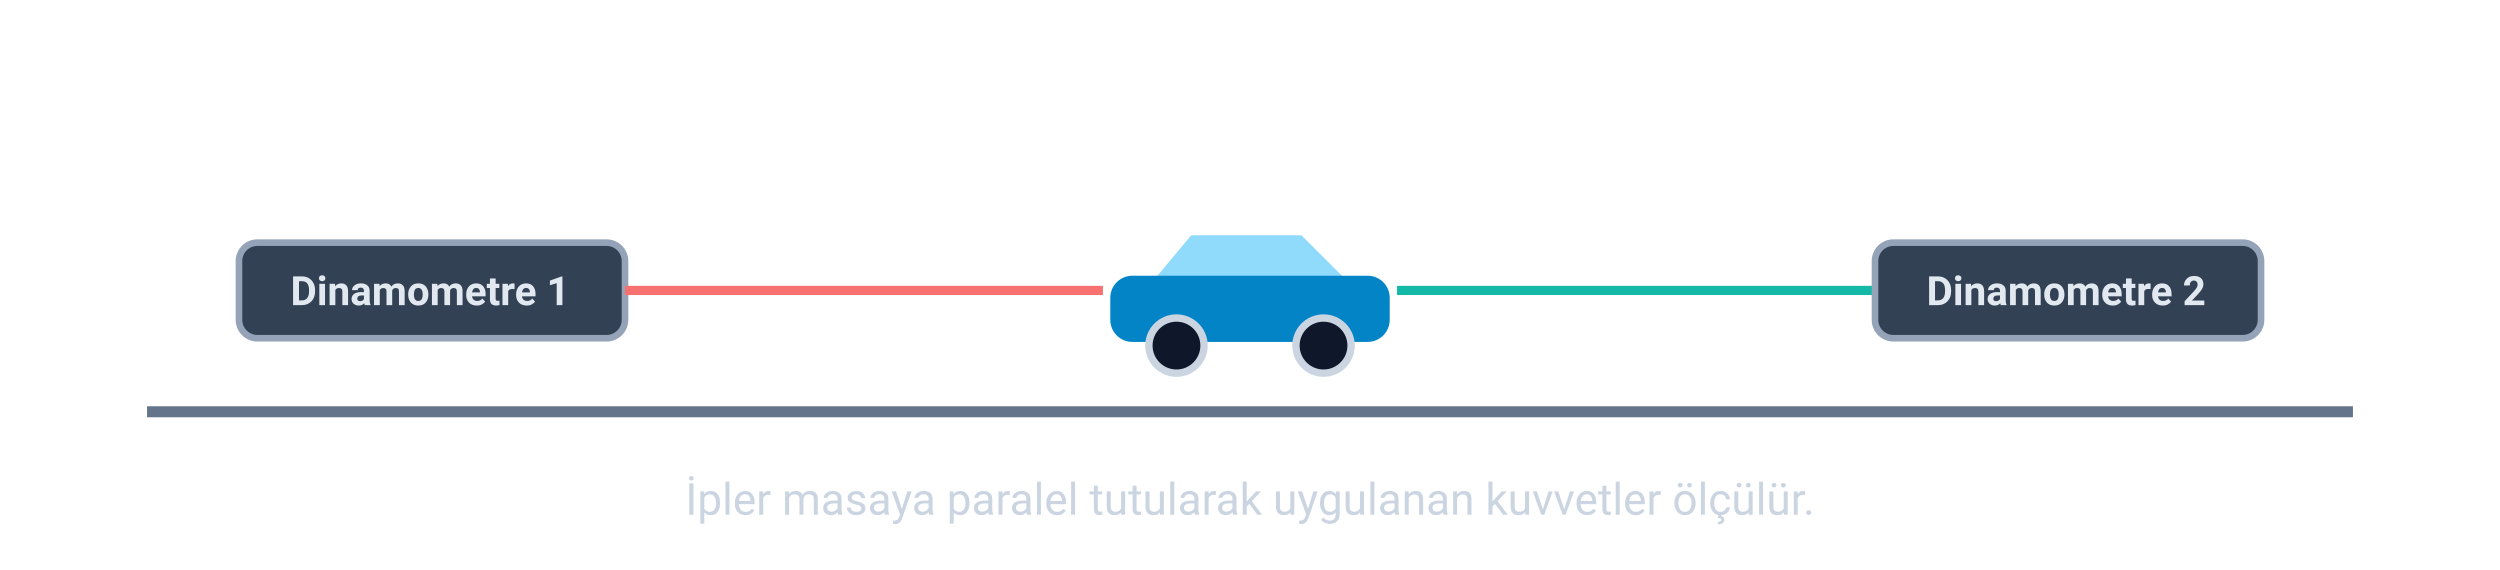
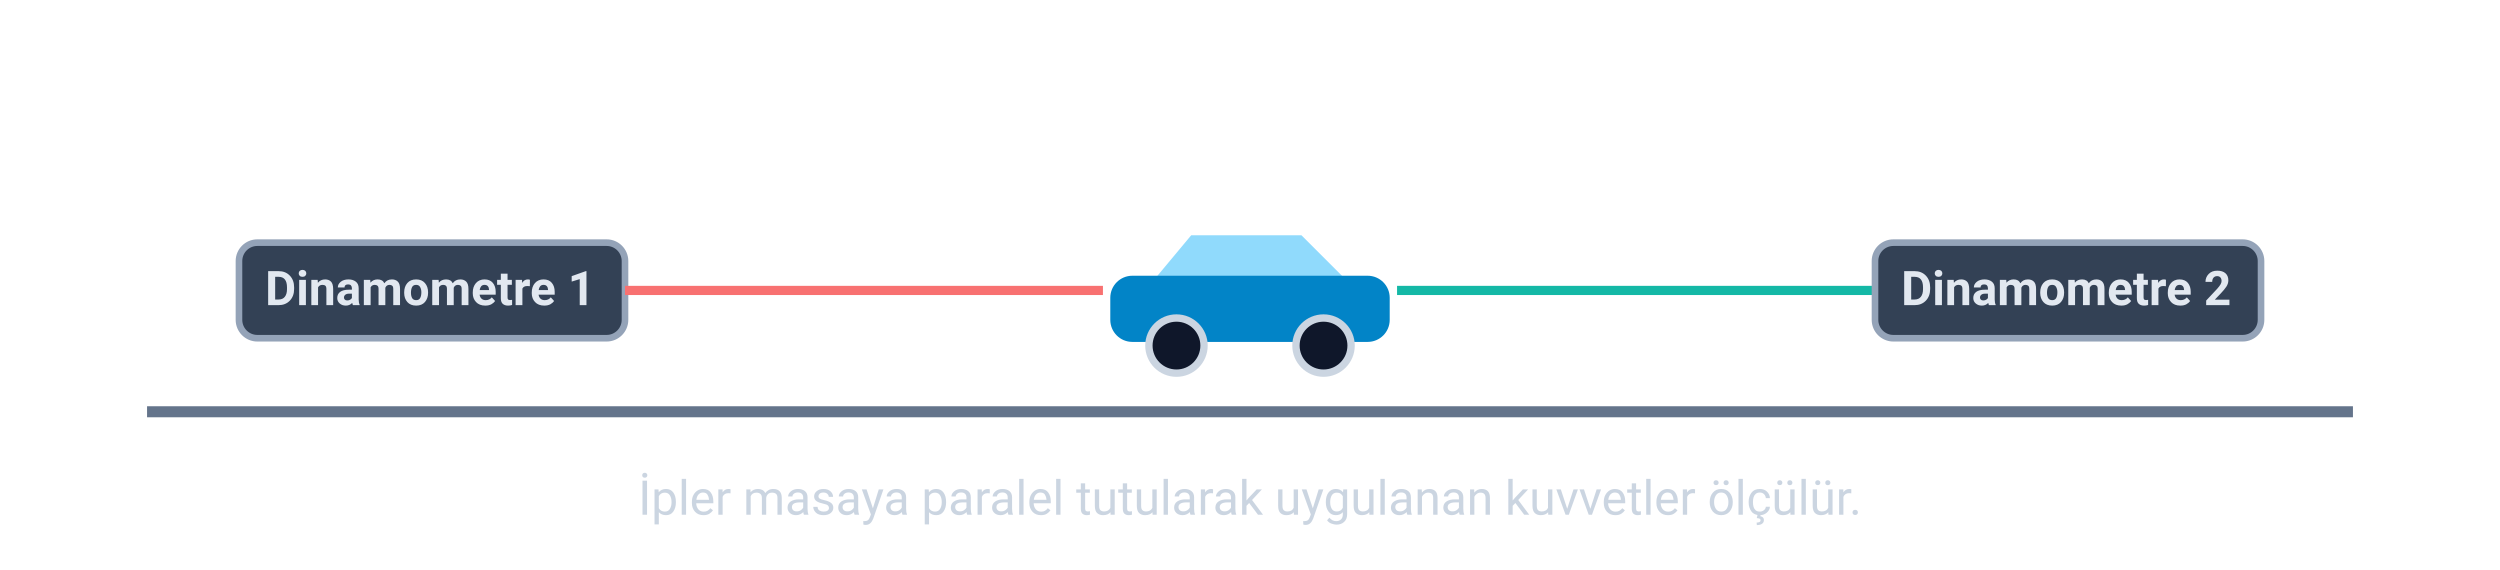
- <svg xmlns="http://www.w3.org/2000/svg" viewBox="0 0 680 155" width="680" height="155" font-family="system-ui, -apple-system, Segoe UI, Roboto, Arial, sans-serif">
+ <svg xmlns="http://www.w3.org/2000/svg" preserveAspectRatio="xMidYMid meet" viewBox="0 0 680 155" width="680" height="155" font-family="system-ui, -apple-system, Segoe UI, Roboto, Arial, sans-serif">
  <defs>
    <radialGradient id="g-sun" cx="38%" cy="35%" r="65%">
      <stop offset="0%" stop-color="#fef08a" />
      <stop offset="45%" stop-color="#f59e0b" />
      <stop offset="100%" stop-color="#c2410c" />
    </radialGradient>
    <radialGradient id="g-earth" cx="35%" cy="30%" r="68%">
      <stop offset="0%" stop-color="#7dd3fc" />
      <stop offset="55%" stop-color="#0284c7" />
      <stop offset="100%" stop-color="#1e3a8a" />
    </radialGradient>
    <radialGradient id="g-mars" cx="35%" cy="30%" r="68%">
      <stop offset="0%" stop-color="#fca5a5" />
      <stop offset="55%" stop-color="#dc2626" />
      <stop offset="100%" stop-color="#7f1d1d" />
    </radialGradient>
    <radialGradient id="g-jup" cx="35%" cy="30%" r="68%">
      <stop offset="0%" stop-color="#fed7aa" />
      <stop offset="55%" stop-color="#d97706" />
      <stop offset="100%" stop-color="#78350f" />
    </radialGradient>
    <radialGradient id="g-moon" cx="35%" cy="30%" r="68%">
      <stop offset="0%" stop-color="#f1f5f9" />
      <stop offset="60%" stop-color="#94a3b8" />
      <stop offset="100%" stop-color="#475569" />
    </radialGradient>
    <linearGradient id="g-crate" x1="0" y1="0" x2="0" y2="1">
      <stop offset="0%" stop-color="#e9c496" />
      <stop offset="100%" stop-color="#c8965a" />
    </linearGradient>
    <marker id="a-teal" viewBox="0 0 10 10" refX="8" refY="5" markerWidth="6" markerHeight="6" orient="auto-start-reverse">
      <path d="M0 1 L10 5 L0 9 z" fill="#14b8a6" />
    </marker>
    <marker id="a-blue" viewBox="0 0 10 10" refX="8" refY="5" markerWidth="6" markerHeight="6" orient="auto-start-reverse">
      <path d="M0 1 L10 5 L0 9 z" fill="#38bdf8" />
    </marker>
    <marker id="a-navy" viewBox="0 0 10 10" refX="8" refY="5" markerWidth="6" markerHeight="6" orient="auto-start-reverse">
      <path d="M0 1 L10 5 L0 9 z" fill="#1d4ed8" />
    </marker>
    <marker id="a-red" viewBox="0 0 10 10" refX="8" refY="5" markerWidth="6" markerHeight="6" orient="auto-start-reverse">
      <path d="M0 1 L10 5 L0 9 z" fill="#ef4444" />
    </marker>
    <marker id="a-amber" viewBox="0 0 10 10" refX="8" refY="5" markerWidth="6" markerHeight="6" orient="auto-start-reverse">
      <path d="M0 1 L10 5 L0 9 z" fill="#f59e0b" />
    </marker>
    <marker id="a-slate" viewBox="0 0 10 10" refX="8" refY="5" markerWidth="6" markerHeight="6" orient="auto-start-reverse">
      <path d="M0 1 L10 5 L0 9 z" fill="#475569" />
    </marker>
  </defs>
  <rect width="680" height="155" fill="none" />
  <line x1="40" y1="112" x2="640" y2="112" stroke="#64748b" stroke-width="3" />
  <rect x="65" y="66" width="105" height="26" rx="5" fill="#334155" stroke="#94a3b8" stroke-width="1.8" />
-   <text x="117" y="83" text-anchor="middle" font-size="11" font-weight="700" fill="#e2e8f0">Dinamometre 1</text>
+   <text x="117" y="83" text-anchor="middle" font-size="13" font-weight="700" fill="#e2e8f0">Dinamometre 1</text>
  <line x1="170" y1="79" x2="300" y2="79" stroke="#f87171" stroke-width="2.5" />
  <g>
    <path d="M314 76 L324 64 L354 64 L366 76 Z" fill="#7dd3fc" opacity="0.85" />
    <rect x="302" y="75" width="76" height="18" rx="6" fill="#0284c7" />
    <circle cx="320" cy="94" r="7.5" fill="#0f172a" stroke="#cbd5e1" stroke-width="2" />
    <circle cx="360" cy="94" r="7.5" fill="#0f172a" stroke="#cbd5e1" stroke-width="2" />
  </g>
  <line x1="380" y1="79" x2="510" y2="79" stroke="#14b8a6" stroke-width="2.5" />
  <rect x="510" y="66" width="105" height="26" rx="5" fill="#334155" stroke="#94a3b8" stroke-width="1.8" />
-   <text x="562" y="83" text-anchor="middle" font-size="11" font-weight="700" fill="#e2e8f0">Dinamometre 2</text>
-   <text x="340" y="140" text-anchor="middle" font-size="12" fill="#cbd5e1">İpler masaya paralel tutularak uygulanan kuvvetler ölçülür.</text>
+   <text x="562" y="83" text-anchor="middle" font-size="13" font-weight="700" fill="#e2e8f0">Dinamometre 2</text>
+   <text x="340" y="140" text-anchor="middle" font-size="13" fill="#cbd5e1">İpler masaya paralel tutularak uygulanan kuvvetler ölçülür.</text>
</svg>
